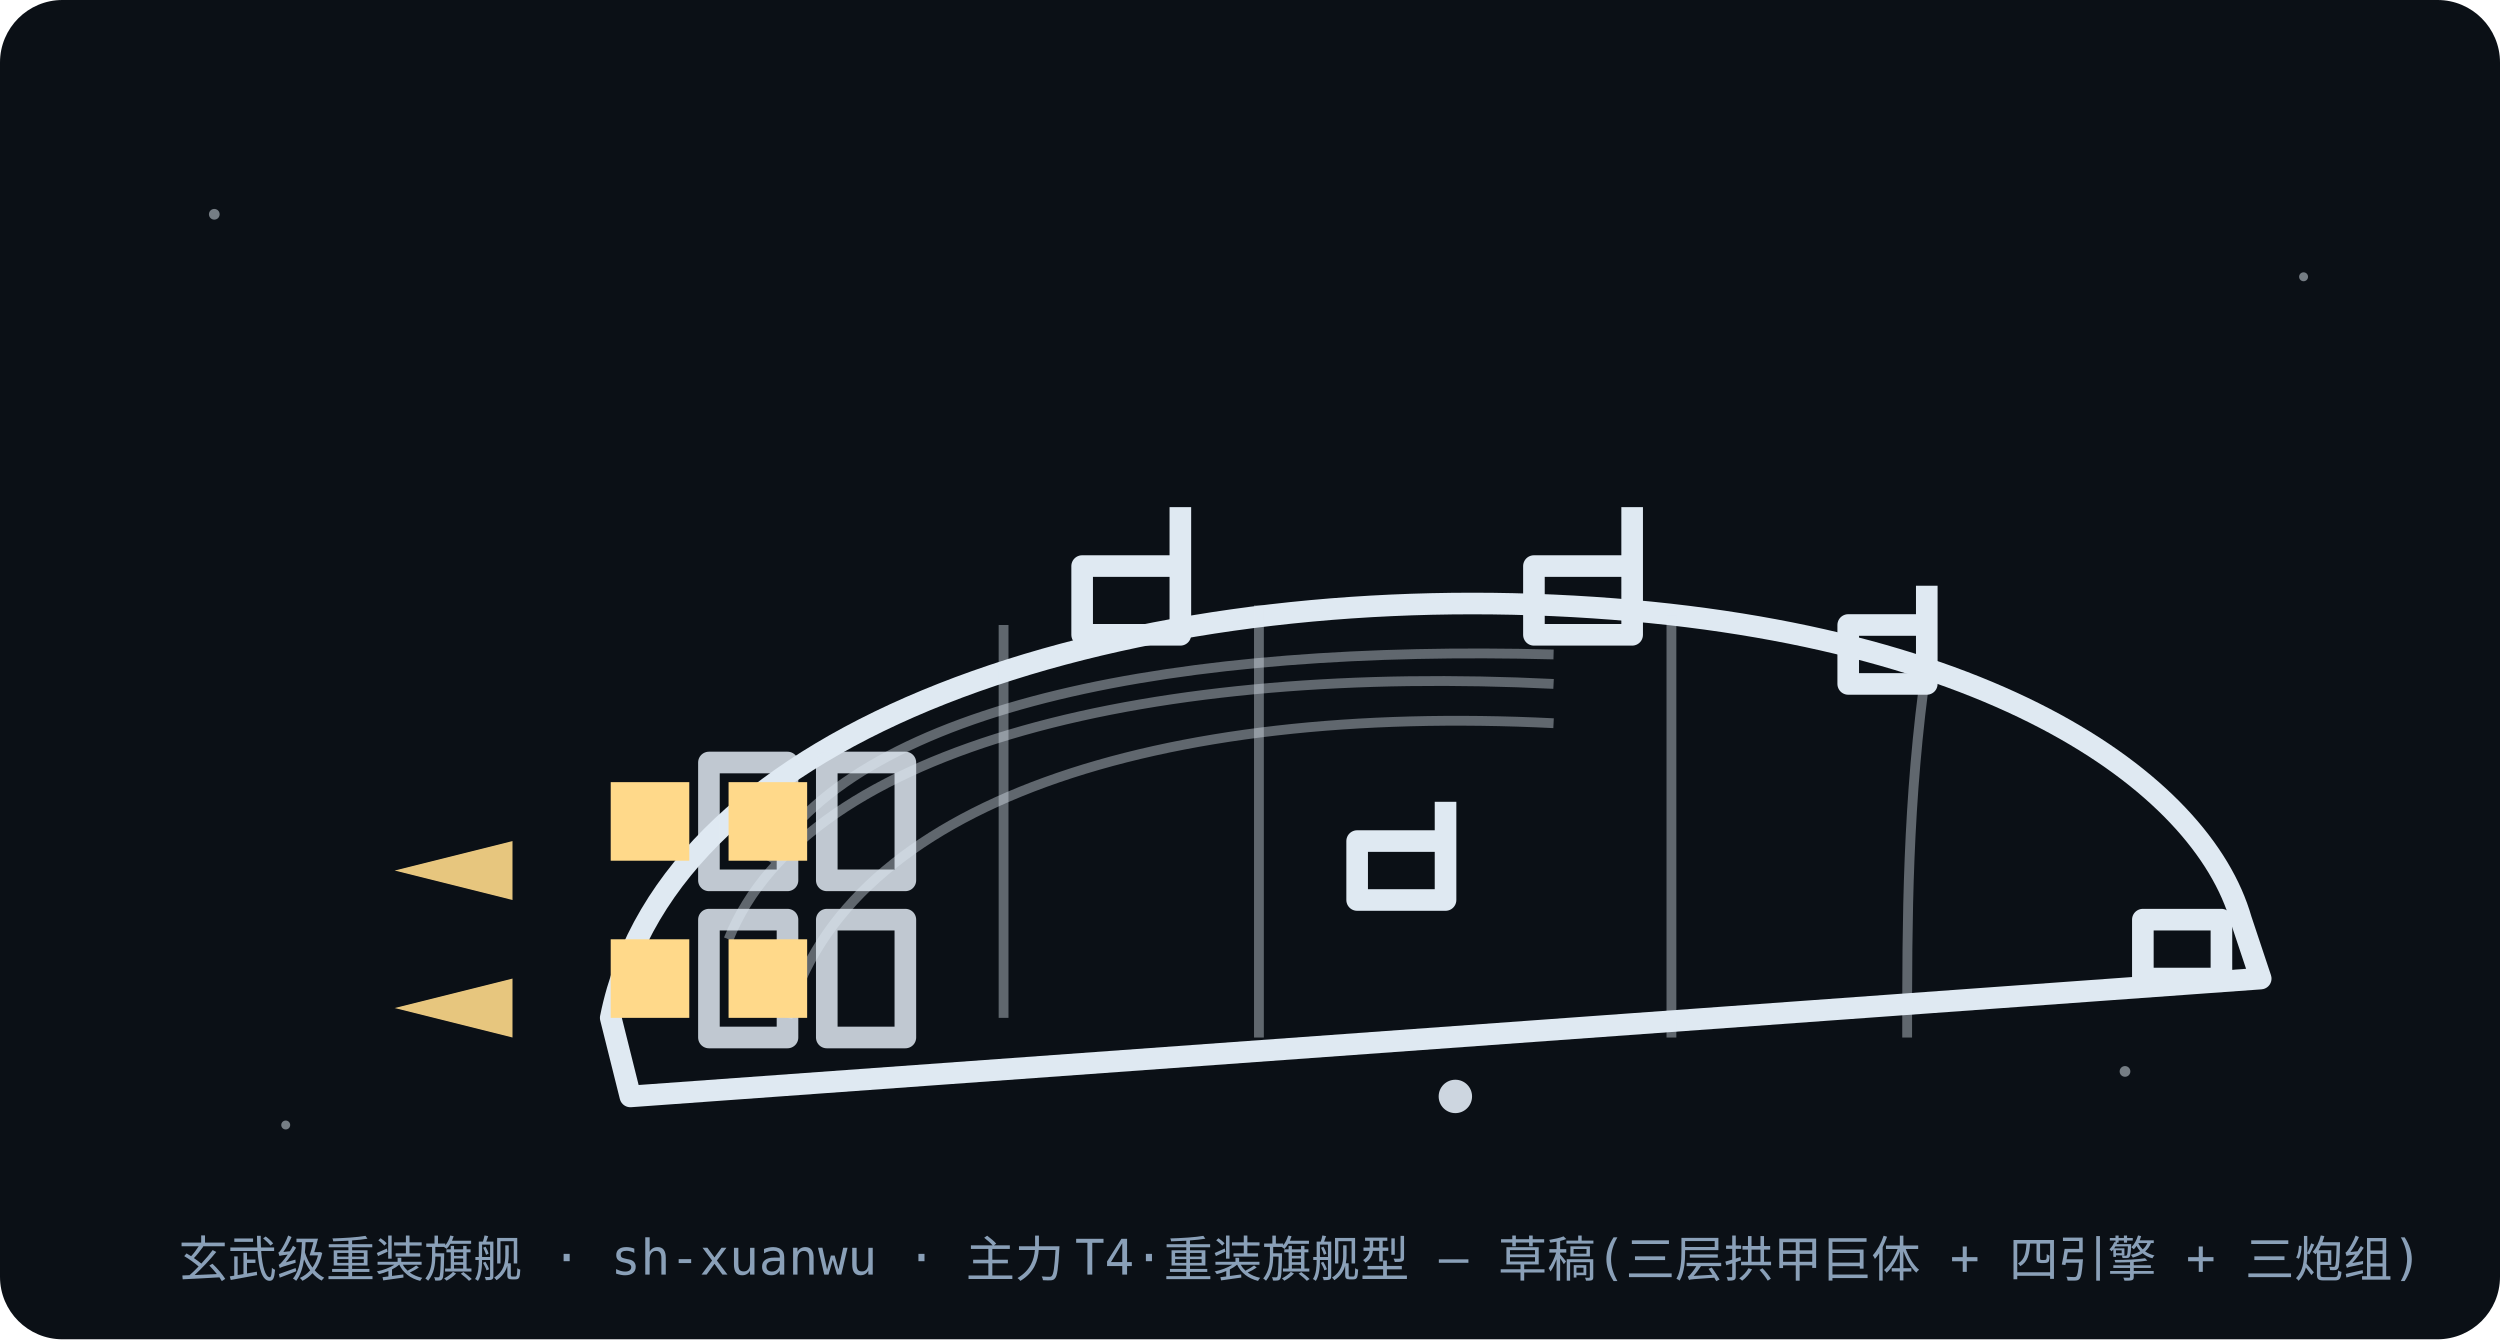
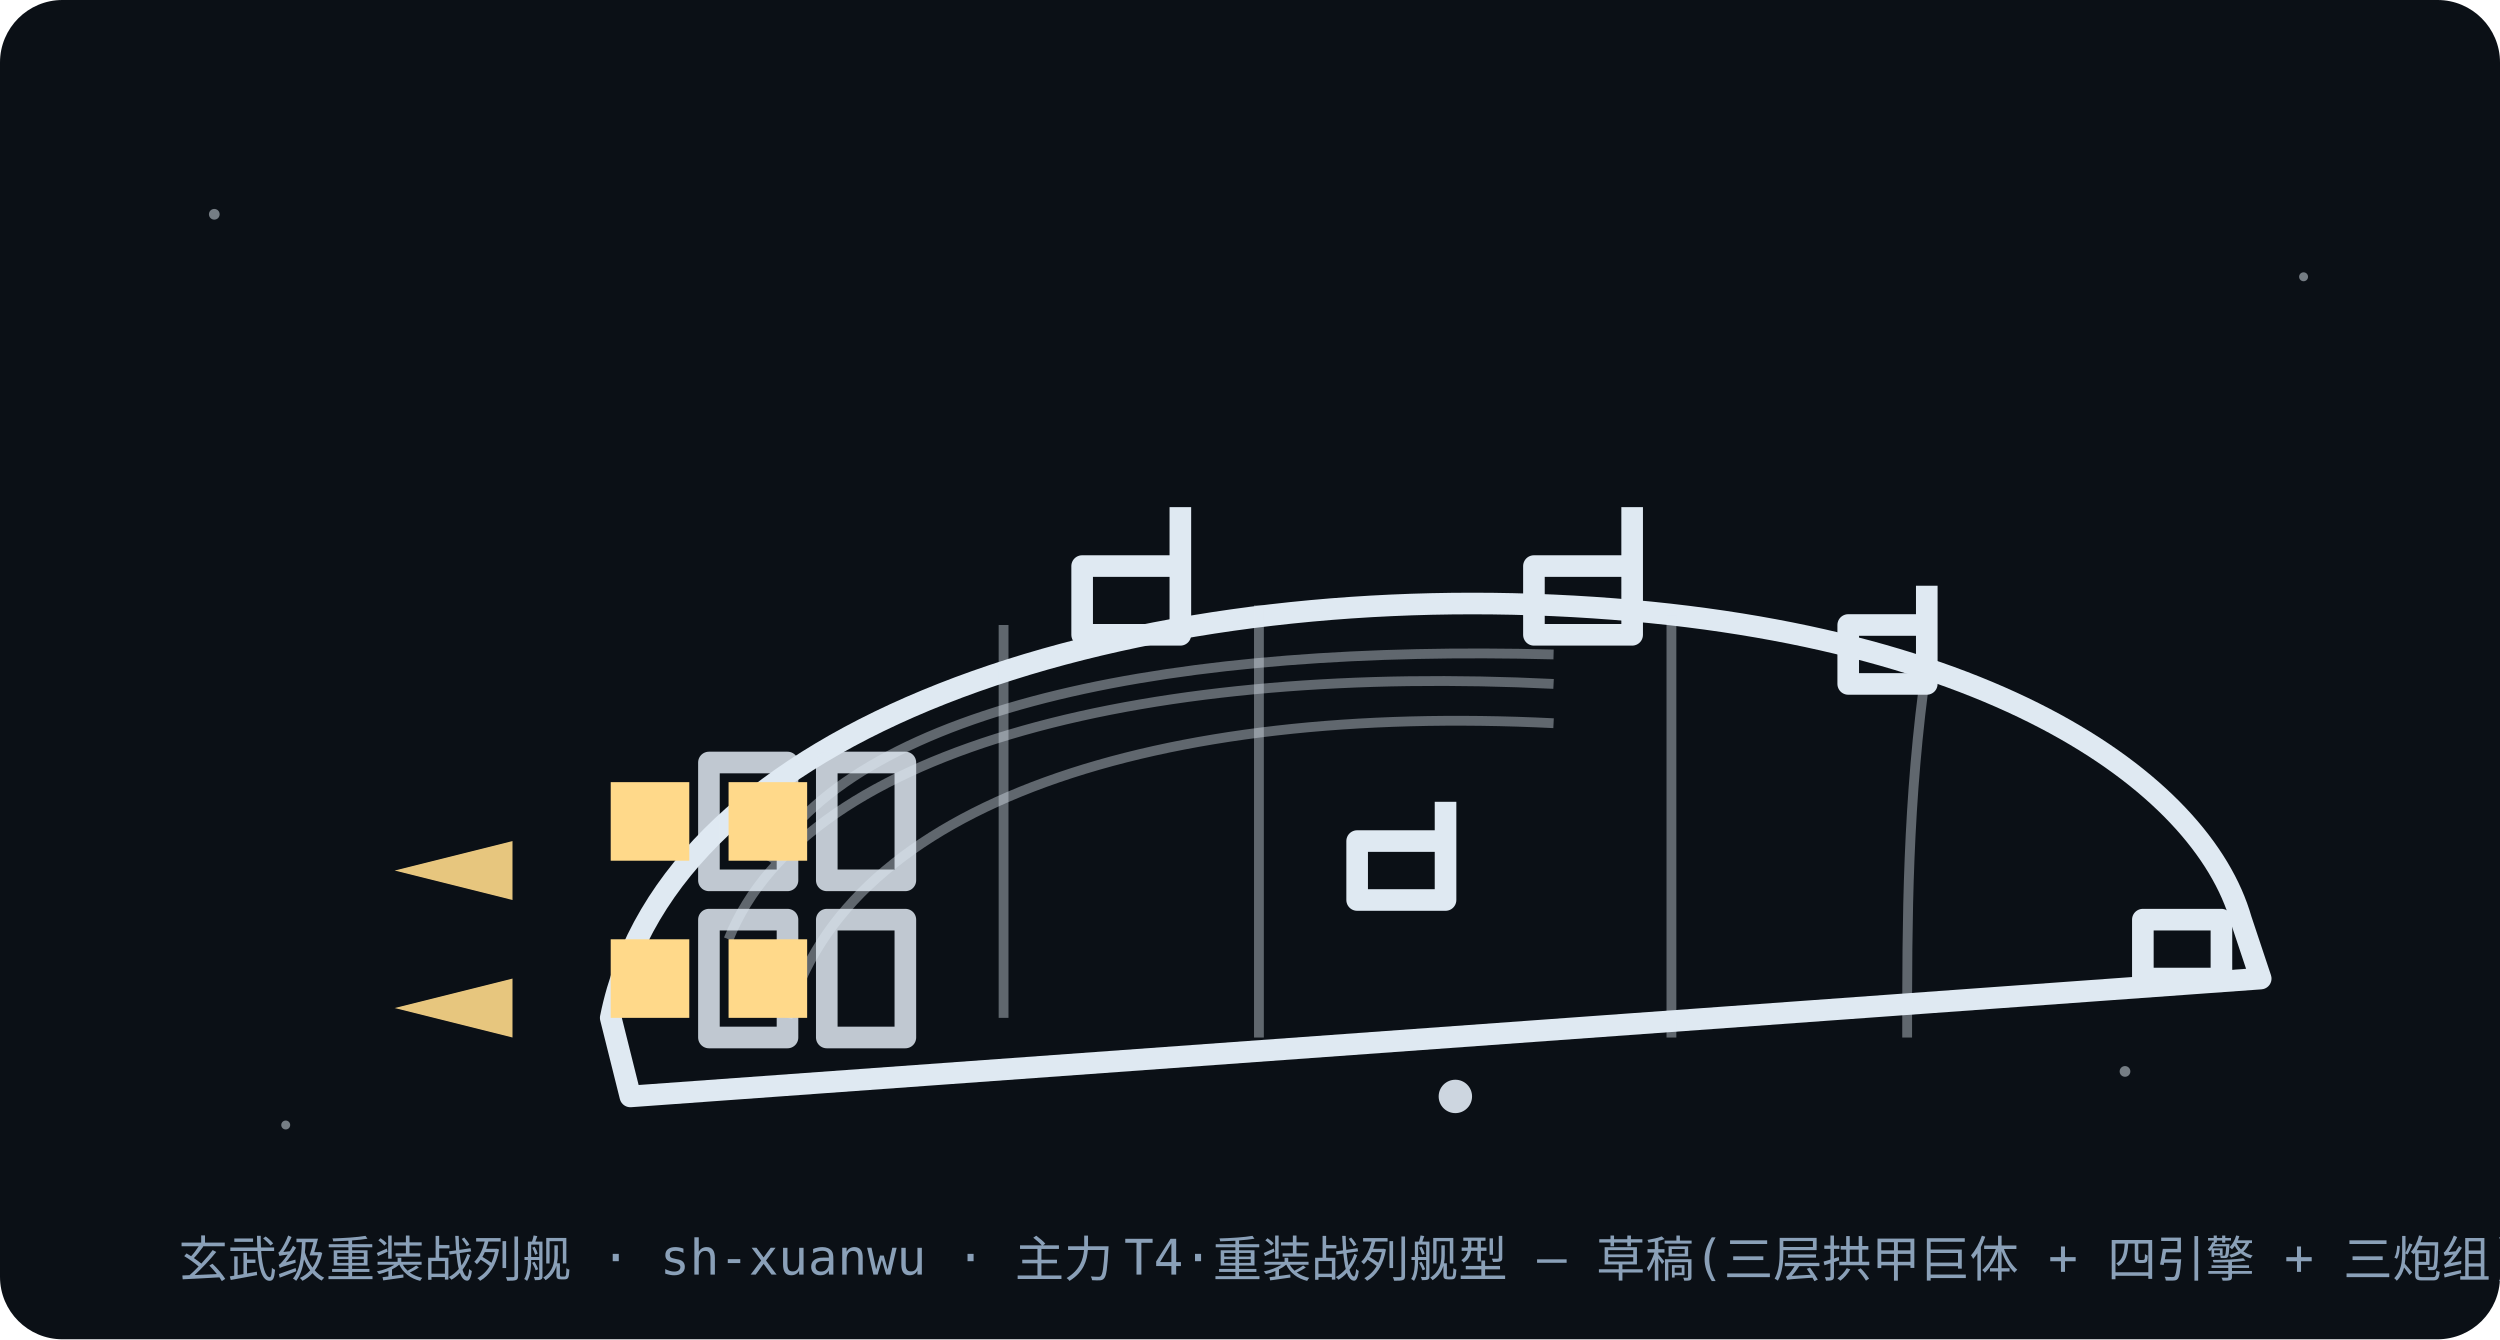
<svg xmlns="http://www.w3.org/2000/svg" width="560" height="300" viewBox="0 0 560 300">
  <defs>
    <style>
    .sky { fill:#0b1016 }.star { fill:#dfe9f2; opacity:.5 }
    .hull { fill:none; stroke:#dfe9f2; stroke-width:2.2; stroke-linejoin:round }
    .panel { fill:none; stroke:#dfe9f2; stroke-width:1; opacity:.4 }
    .acc  { fill:none; stroke:#cdd6e0; stroke-width:1.6 }
    .accf { fill:#cdd6e0 }.warm { fill:#ffd98a }
    .note { fill:#8aa0b8; font: 11px monospace }
  </style>
  </defs>
  <rect class="sky" width="560" height="300" rx="14" />
  <circle class="star" cx="48" cy="48" r="1.2" />
  <circle class="star" cx="516" cy="62" r="1" />
  <circle class="star" cx="476" cy="240" r="1.2" />
  <circle class="star" cx="64" cy="252" r="1" />
  <g transform="translate(40 74) scale(2.2)">
    <path class="warm" d="M34 52 L22 55 L34 58 Z" opacity=".9" />
    <path class="warm" d="M34 66 L22 69 L34 72 Z" opacity=".9" />
    <path class="hull" d="M44 70 C50 40 96 26 140 28 C184 30 206 46 210 60 L212 66 L46 78 Z" />
    <path class="panel" d="M56 62 C64 42 100 34 140 36 M60 54 C70 38 102 32 140 33 M62 70 C68 48 100 38 140 40" opacity=".6" />
    <path class="panel" d="M84 30 C84 42 84 56 84 70 M110 28 C110 40 110 56 110 72 M152 29 C152 42 152 56 152 72 M178 34 C176 48 176 60 176 72" />
    <path class="hull" d="M200 60 h8 v6 h-8 z" />
    <path class="hull" d="M92 24 h10 v7 h-10 z M102 24 v-6" />
    <path class="hull" d="M138 24 h10 v7 h-10 z M148 24 v-6" />
    <path class="hull" d="M120 52 h9 v6 h-9 z M129 52 v-4" />
    <path class="hull" d="M170 30 h8 v6 h-8 z M178 30 v-4" />
    <path class="hull" d="M54 44 h8 v12 h-8 z M54 60 h8 v12 h-8 z M66 44 h8 v12 h-8 z M66 60 h8 v12 h-8 z" opacity=".85" />
    <path class="warm" d="M44 46 h8 v8 h-8 z M44 62 h8 v8 h-8 z M56 46 h8 v8 h-8 z M56 62 h8 v8 h-8 z" />
    <circle class="accf" cx="130" cy="78" r="1.7" />
  </g>
-   <text class="note" x="40" y="286">玄武级重装旗舰 · sh-xuanwu · 主力 T4·重装旗舰型 — 草稿(三层拱甲巨体 + 四引擎 + 三炮组)</text>
+   <text class="note" x="40" y="286">玄武级重装战列舰 · sh-xuanwu · 主力 T4·重装战列舰型 — 草稿(三层拱甲巨体 + 四引擎 + 三炮组)</text>
</svg>
